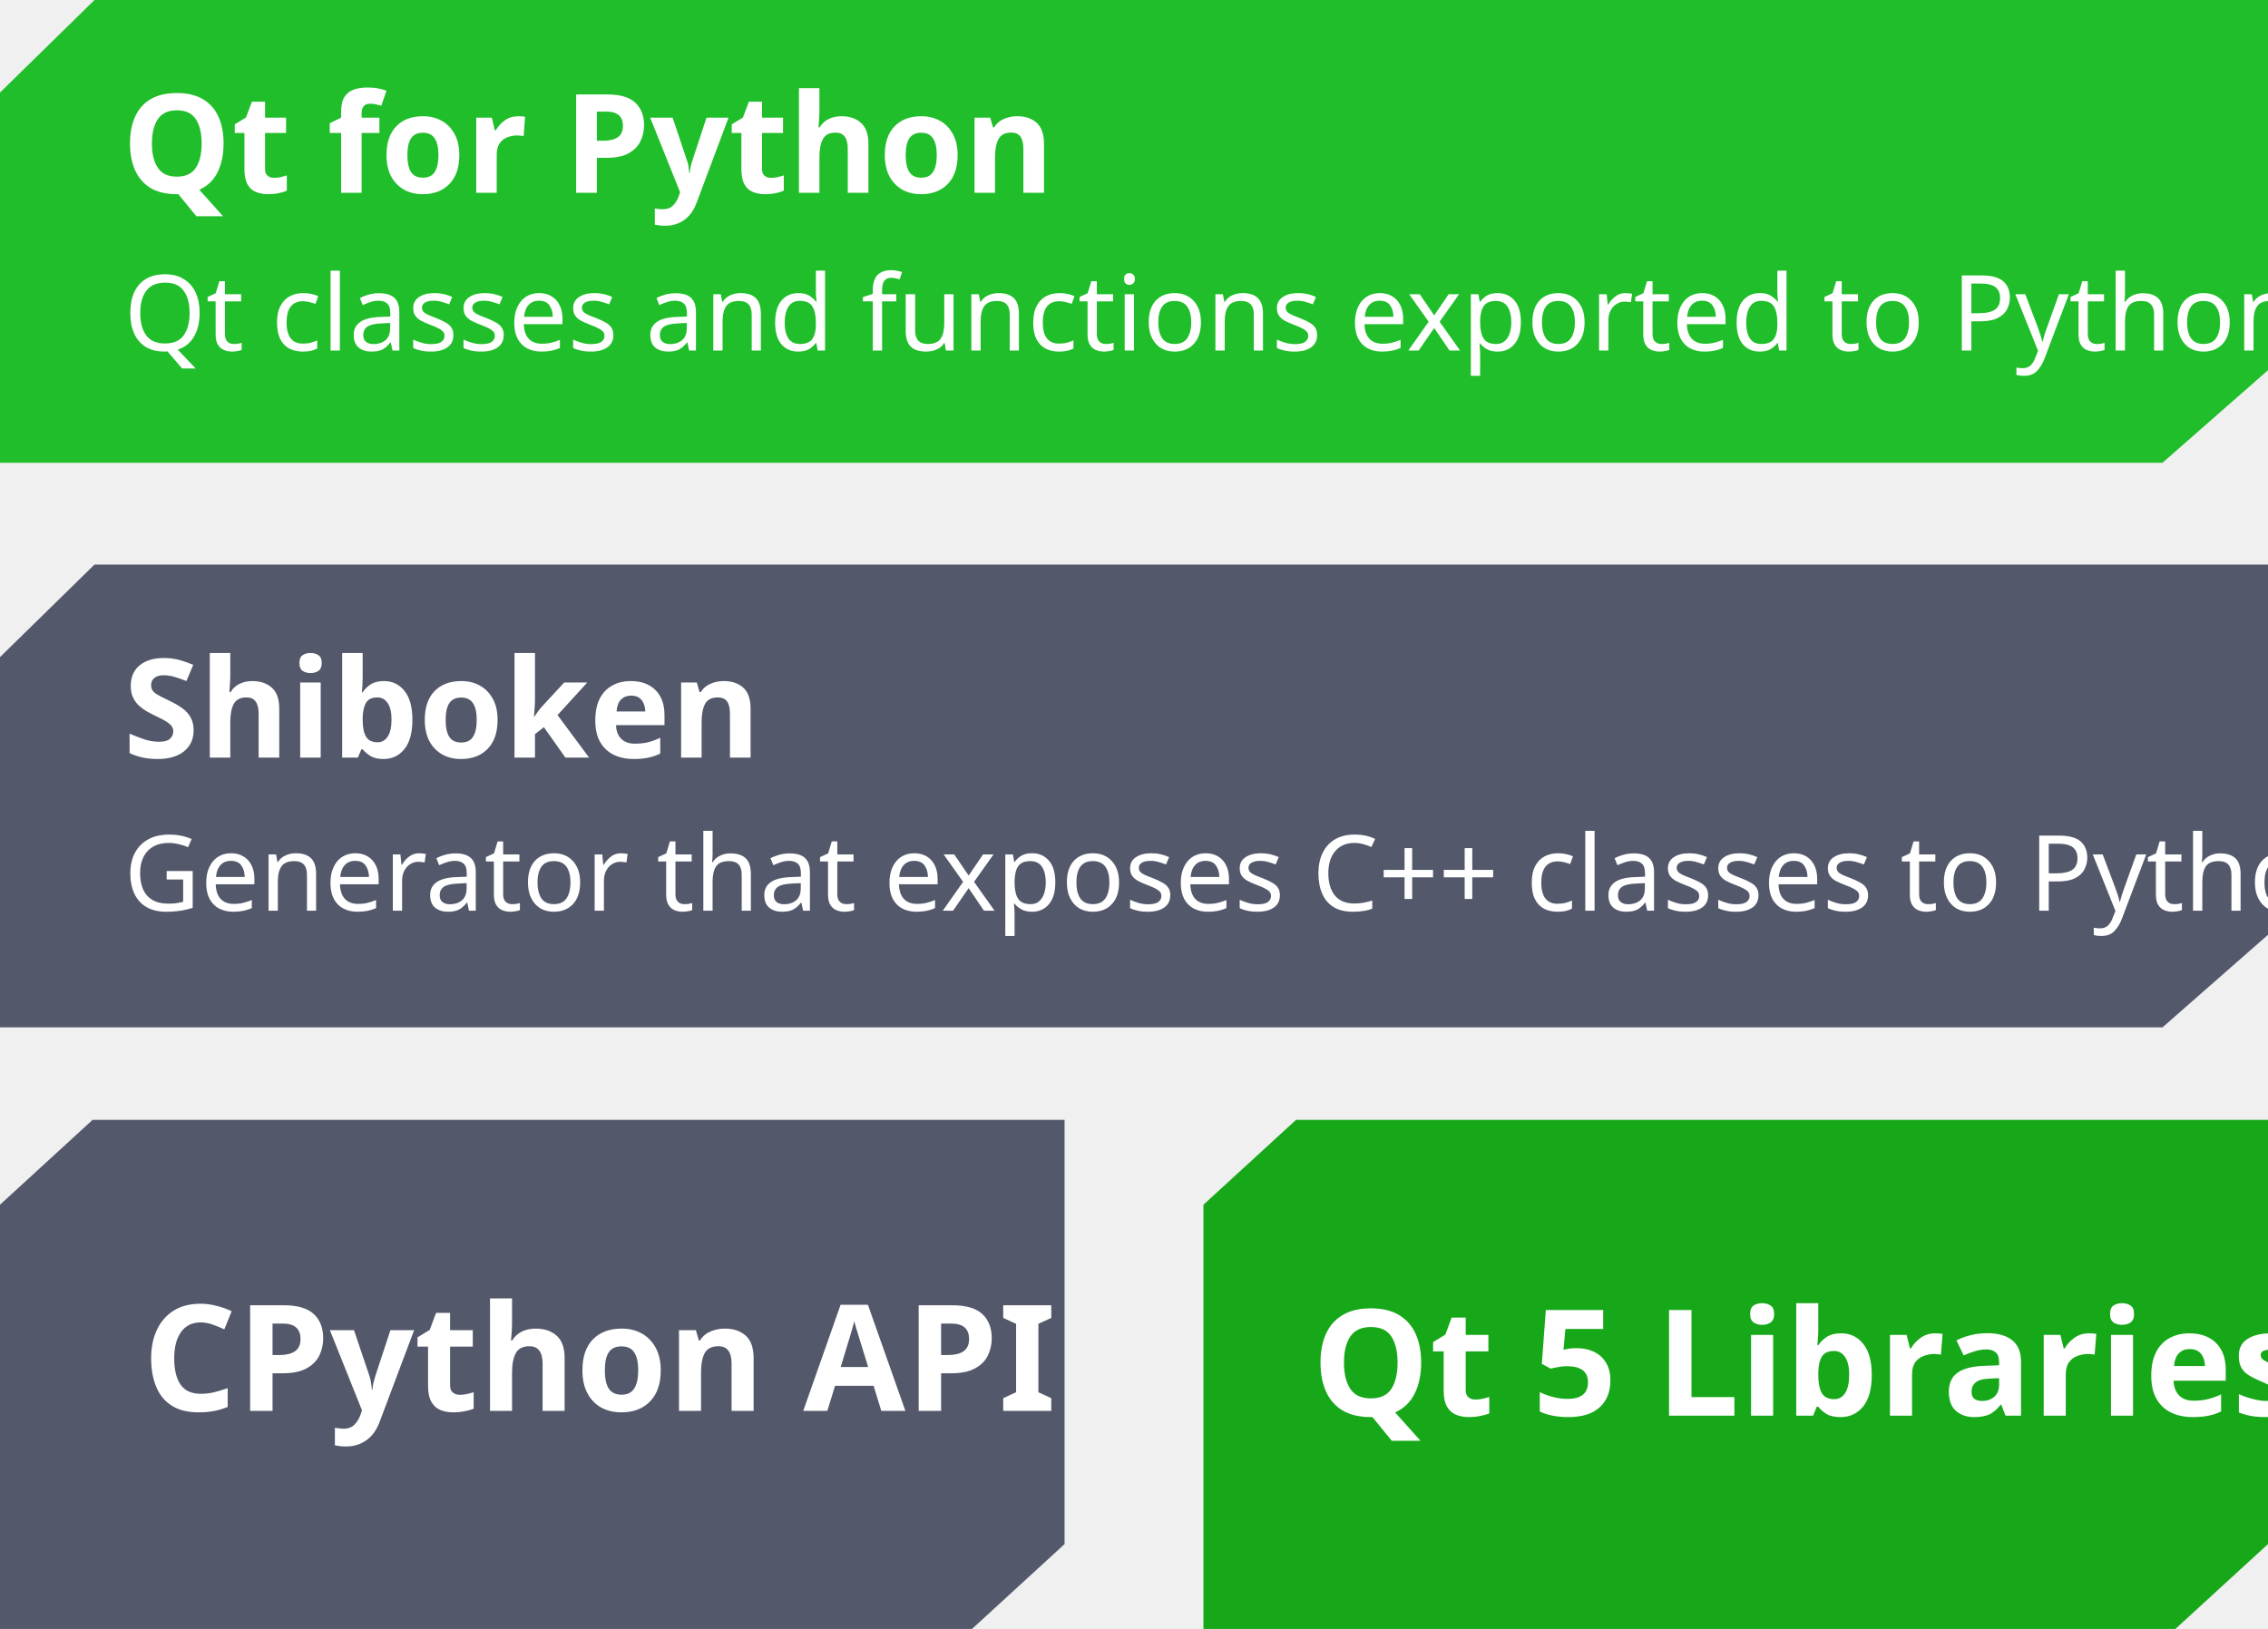
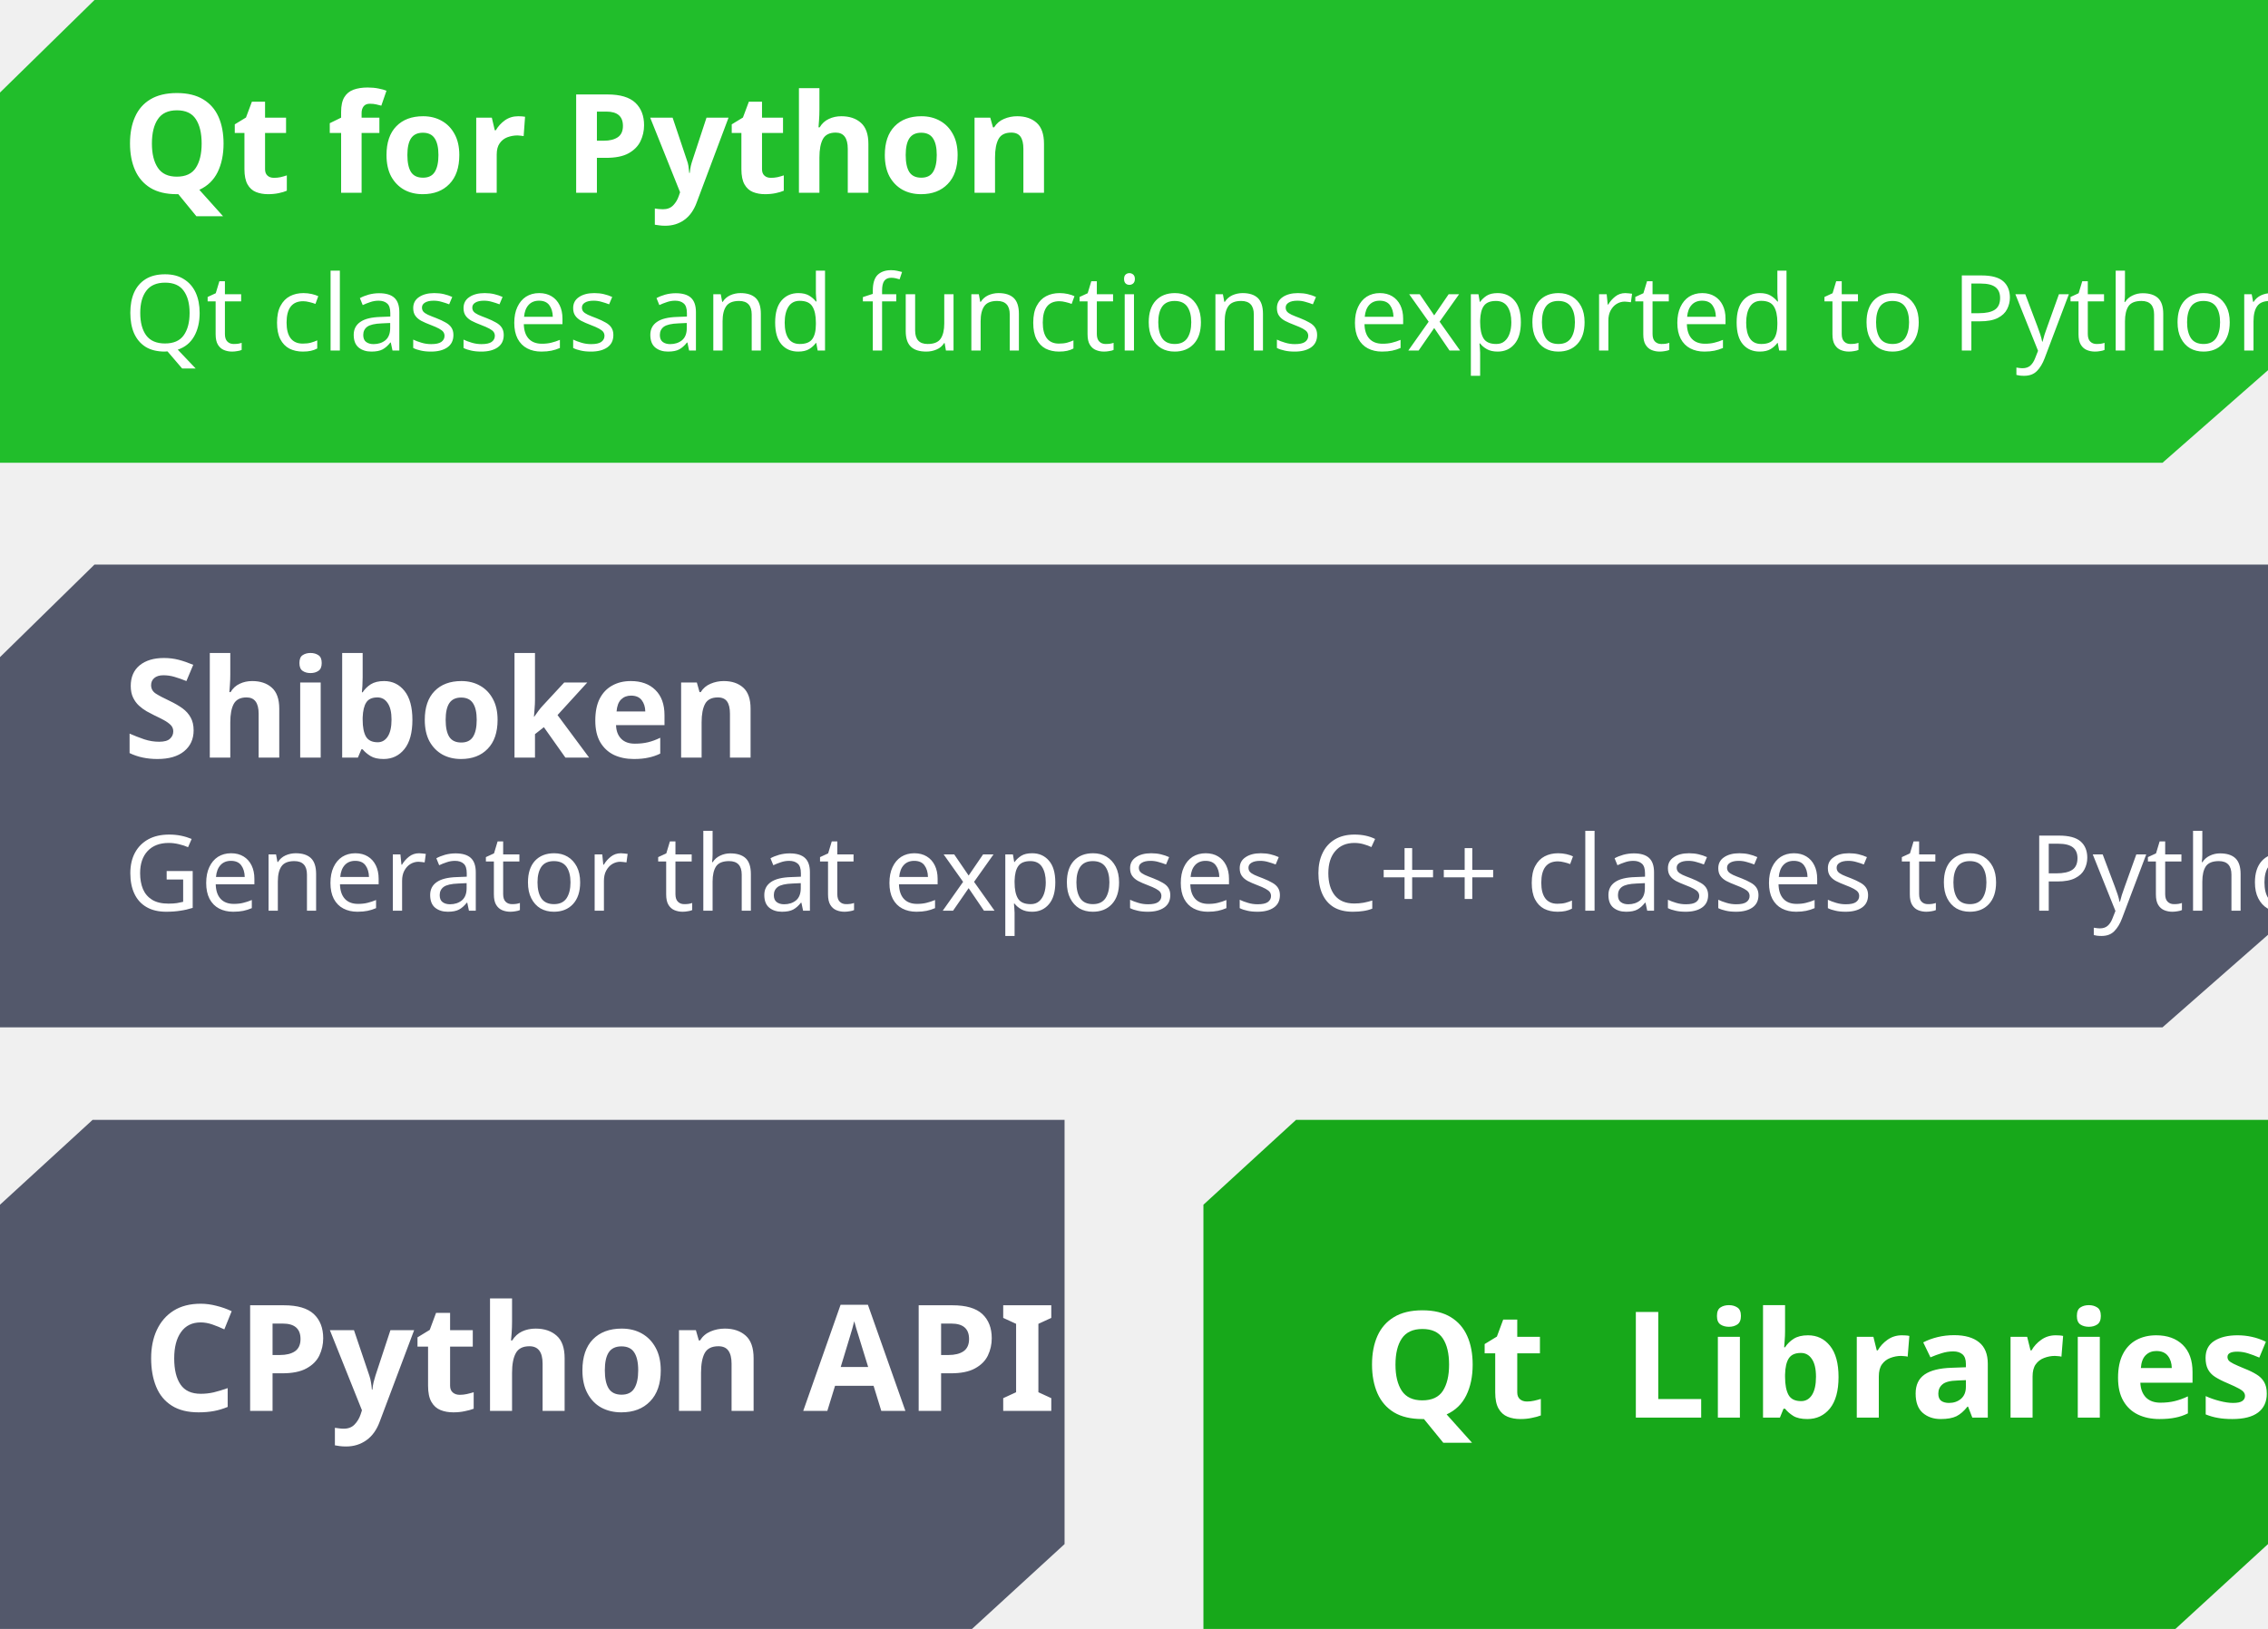
<svg xmlns="http://www.w3.org/2000/svg" width="275" height="197.551" id="svg2" version="1.0">
  <defs id="defs4">
    <marker orient="auto" refY="0" refX="0" id="Arrow2Lend" style="overflow:visible">
      <path id="path3636" style="font-size:12px;fill-rule:evenodd;stroke-width:0.625;stroke-linejoin:round" d="M 8.719,4.034 -2.207,0.016 8.719,-4.002 c -1.745,2.372 -1.735,5.617 -6e-7,8.035 z" transform="matrix(-1.1,0,0,-1.1,-1.1,0)" />
    </marker>
  </defs>
  <g id="layer1" transform="translate(-106.0768,-311.5049)">
    <path style="fill:#21be2b;fill-opacity:1;stroke:none;stroke-width:2.206;stroke-linecap:butt;stroke-linejoin:miter;stroke-miterlimit:4;stroke-dasharray:none;stroke-opacity:1" d="m 106.077,322.729 v 44.898 h 262.209 l 12.791,-11.224 V 311.505 H 117.535 Z" id="path3715-5-6-7-9-8-7" />
    <path style="fill:#17a81a;fill-opacity:1;stroke:none;stroke-width:1.571;stroke-linecap:butt;stroke-linejoin:miter;stroke-miterlimit:4;stroke-dasharray:none;stroke-opacity:1" d="m 251.995,457.61 v 51.446 H 369.852 L 381.077,498.767 V 447.321 H 263.22 Z" id="path3715-5-6-7-9-6-7" />
    <path style="fill:#53586b;fill-opacity:1;stroke:none;stroke-width:1.571;stroke-linecap:butt;stroke-linejoin:miter;stroke-miterlimit:4;stroke-dasharray:none;stroke-opacity:1" d="m 106.077,457.61 v 51.446 h 117.857 l 11.224,-10.289 V 447.321 H 117.301 Z" id="path3715-5-6-7-9-6-7-5" />
    <text xml:space="preserve" style="font-style:normal;font-variant:normal;font-weight:600;font-stretch:normal;font-size:16.687px;line-height:1.25;font-family:Titillium;-inkscape-font-specification:'Titillium, Semi-Bold';font-variant-ligatures:normal;font-variant-caps:normal;font-variant-numeric:normal;font-feature-settings:normal;text-align:start;letter-spacing:0px;word-spacing:0px;writing-mode:lr-tb;text-anchor:start;fill:#ffffff;fill-opacity:1;stroke:none;stroke-width:1.122;stroke-miterlimit:4;stroke-dasharray:none;stroke-opacity:1" x="120.872" y="334.884" id="text153">
      <tspan id="tspan151" x="120.872" y="334.884" style="font-style:normal;font-variant:normal;font-weight:600;font-stretch:normal;font-size:16.687px;font-family:Titillium;-inkscape-font-specification:'Titillium, Semi-Bold';font-variant-ligatures:normal;font-variant-caps:normal;font-variant-numeric:normal;font-feature-settings:normal;text-align:start;writing-mode:lr-tb;text-anchor:start;fill:#ffffff;fill-opacity:1;stroke:none;stroke-width:1.122;stroke-miterlimit:4;stroke-dasharray:none;stroke-opacity:1">Qt for Python</tspan>
    </text>
    <text xml:space="preserve" style="font-style:normal;font-variant:normal;font-weight:normal;font-stretch:normal;font-size:12.745px;line-height:1.25;font-family:Titillium;-inkscape-font-specification:Titillium;letter-spacing:0px;word-spacing:0px;fill:#ffffff;fill-opacity:1;stroke:none;stroke-width:0.319" x="121.097" y="354.019" id="text157">
      <tspan x="121.097" y="354.019" id="tspan159" style="fill:#ffffff;fill-opacity:1;stroke-width:0.319">Qt classes and functions exported to Python</tspan>
    </text>
    <path style="fill:#53586b;fill-opacity:1;stroke:none;stroke-width:2.206;stroke-linecap:butt;stroke-linejoin:miter;stroke-miterlimit:4;stroke-dasharray:none;stroke-opacity:1" d="m 106.077,391.199 v 44.898 h 262.209 l 12.791,-11.224 V 379.974 H 117.535 Z" id="path3715-5-6-7-9-8-7-6" />
    <text xml:space="preserve" style="font-style:normal;font-variant:normal;font-weight:600;font-stretch:normal;font-size:16.687px;line-height:1.25;font-family:Titillium;-inkscape-font-specification:'Titillium, Semi-Bold';font-variant-ligatures:normal;font-variant-caps:normal;font-variant-numeric:normal;font-feature-settings:normal;text-align:start;letter-spacing:0px;word-spacing:0px;writing-mode:lr-tb;text-anchor:start;fill:#ffffff;fill-opacity:1;stroke:none;stroke-width:0.417" x="121.022" y="403.381" id="text153-2">
      <tspan id="tspan151-9" x="121.022" y="403.381" style="font-style:normal;font-variant:normal;font-weight:600;font-stretch:normal;font-size:16.687px;font-family:Titillium;-inkscape-font-specification:'Titillium, Semi-Bold';font-variant-ligatures:normal;font-variant-caps:normal;font-variant-numeric:normal;font-feature-settings:normal;text-align:start;writing-mode:lr-tb;text-anchor:start;fill:#ffffff;fill-opacity:1;stroke-width:0.417">Shiboken</tspan>
    </text>
    <text xml:space="preserve" style="font-style:normal;font-variant:normal;font-weight:normal;font-stretch:normal;font-size:12.745px;line-height:1.25;font-family:Titillium;-inkscape-font-specification:Titillium;letter-spacing:0px;word-spacing:0px;fill:#ffffff;fill-opacity:1;stroke:none;stroke-width:0.319" x="121.097" y="421.952" id="text157-1">
      <tspan x="121.097" y="421.952" id="tspan159-2" style="fill:#ffffff;fill-opacity:1;stroke-width:0.319">Generator that exposes C++ classes to Python</tspan>
    </text>
    <text xml:space="preserve" style="font-style:normal;font-variant:normal;font-weight:600;font-stretch:normal;font-size:17.959px;line-height:1.25;font-family:Titillium;-inkscape-font-specification:'Titillium, Semi-Bold';font-variant-ligatures:normal;font-variant-caps:normal;font-variant-numeric:normal;font-feature-settings:normal;text-align:start;letter-spacing:0px;word-spacing:0px;writing-mode:lr-tb;text-anchor:start;fill:#ffffff;fill-opacity:1;stroke:none;stroke-width:0.319" x="123.354" y="482.616" id="text157-1-7">
      <tspan x="123.354" y="482.616" id="tspan159-2-0" style="font-style:normal;font-variant:normal;font-weight:600;font-stretch:normal;font-size:17.959px;font-family:Titillium;-inkscape-font-specification:'Titillium, Semi-Bold';font-variant-ligatures:normal;font-variant-caps:normal;font-variant-numeric:normal;font-feature-settings:normal;text-align:start;writing-mode:lr-tb;text-anchor:start;fill:#ffffff;fill-opacity:1;stroke-width:0.319">CPython API</tspan>
    </text>
-     <text xml:space="preserve" style="font-style:normal;font-variant:normal;font-weight:600;font-stretch:normal;font-size:17.959px;line-height:1.25;font-family:Titillium;-inkscape-font-specification:'Titillium, Semi-Bold';font-variant-ligatures:normal;font-variant-caps:normal;font-variant-numeric:normal;font-feature-settings:normal;text-align:start;letter-spacing:0px;word-spacing:0px;writing-mode:lr-tb;text-anchor:start;fill:#ffffff;fill-opacity:1;stroke:none;stroke-width:0.413" x="265.144" y="483.19" id="text157-1-9">
-       <tspan x="265.144" y="483.19" id="tspan159-2-3" style="font-style:normal;font-variant:normal;font-weight:600;font-stretch:normal;font-size:17.959px;font-family:Titillium;-inkscape-font-specification:'Titillium, Semi-Bold';font-variant-ligatures:normal;font-variant-caps:normal;font-variant-numeric:normal;font-feature-settings:normal;text-align:start;writing-mode:lr-tb;text-anchor:start;fill:#ffffff;fill-opacity:1;stroke-width:0.413">Qt 5 Libraries</tspan>
+     <text xml:space="preserve" style="font-style:normal;font-variant:normal;font-weight:600;font-stretch:normal;font-size:17.959px;line-height:1.25;font-family:Titillium;-inkscape-font-specification:'Titillium, Semi-Bold';font-variant-ligatures:normal;font-variant-caps:normal;font-variant-numeric:normal;font-feature-settings:normal;text-align:start;letter-spacing:0px;word-spacing:0px;writing-mode:lr-tb;text-anchor:start;fill:#ffffff;fill-opacity:1;stroke:none;stroke-width:0.413" x="271.389" y="483.429" id="text157-1-9">
+       <tspan x="271.389" y="483.429" id="tspan159-2-3" style="font-style:normal;font-variant:normal;font-weight:600;font-stretch:normal;font-size:17.959px;font-family:Titillium;-inkscape-font-specification:'Titillium, Semi-Bold';font-variant-ligatures:normal;font-variant-caps:normal;font-variant-numeric:normal;font-feature-settings:normal;text-align:start;writing-mode:lr-tb;text-anchor:start;fill:#ffffff;fill-opacity:1;stroke-width:0.413">Qt  Libraries</tspan>
    </text>
  </g>
</svg>
